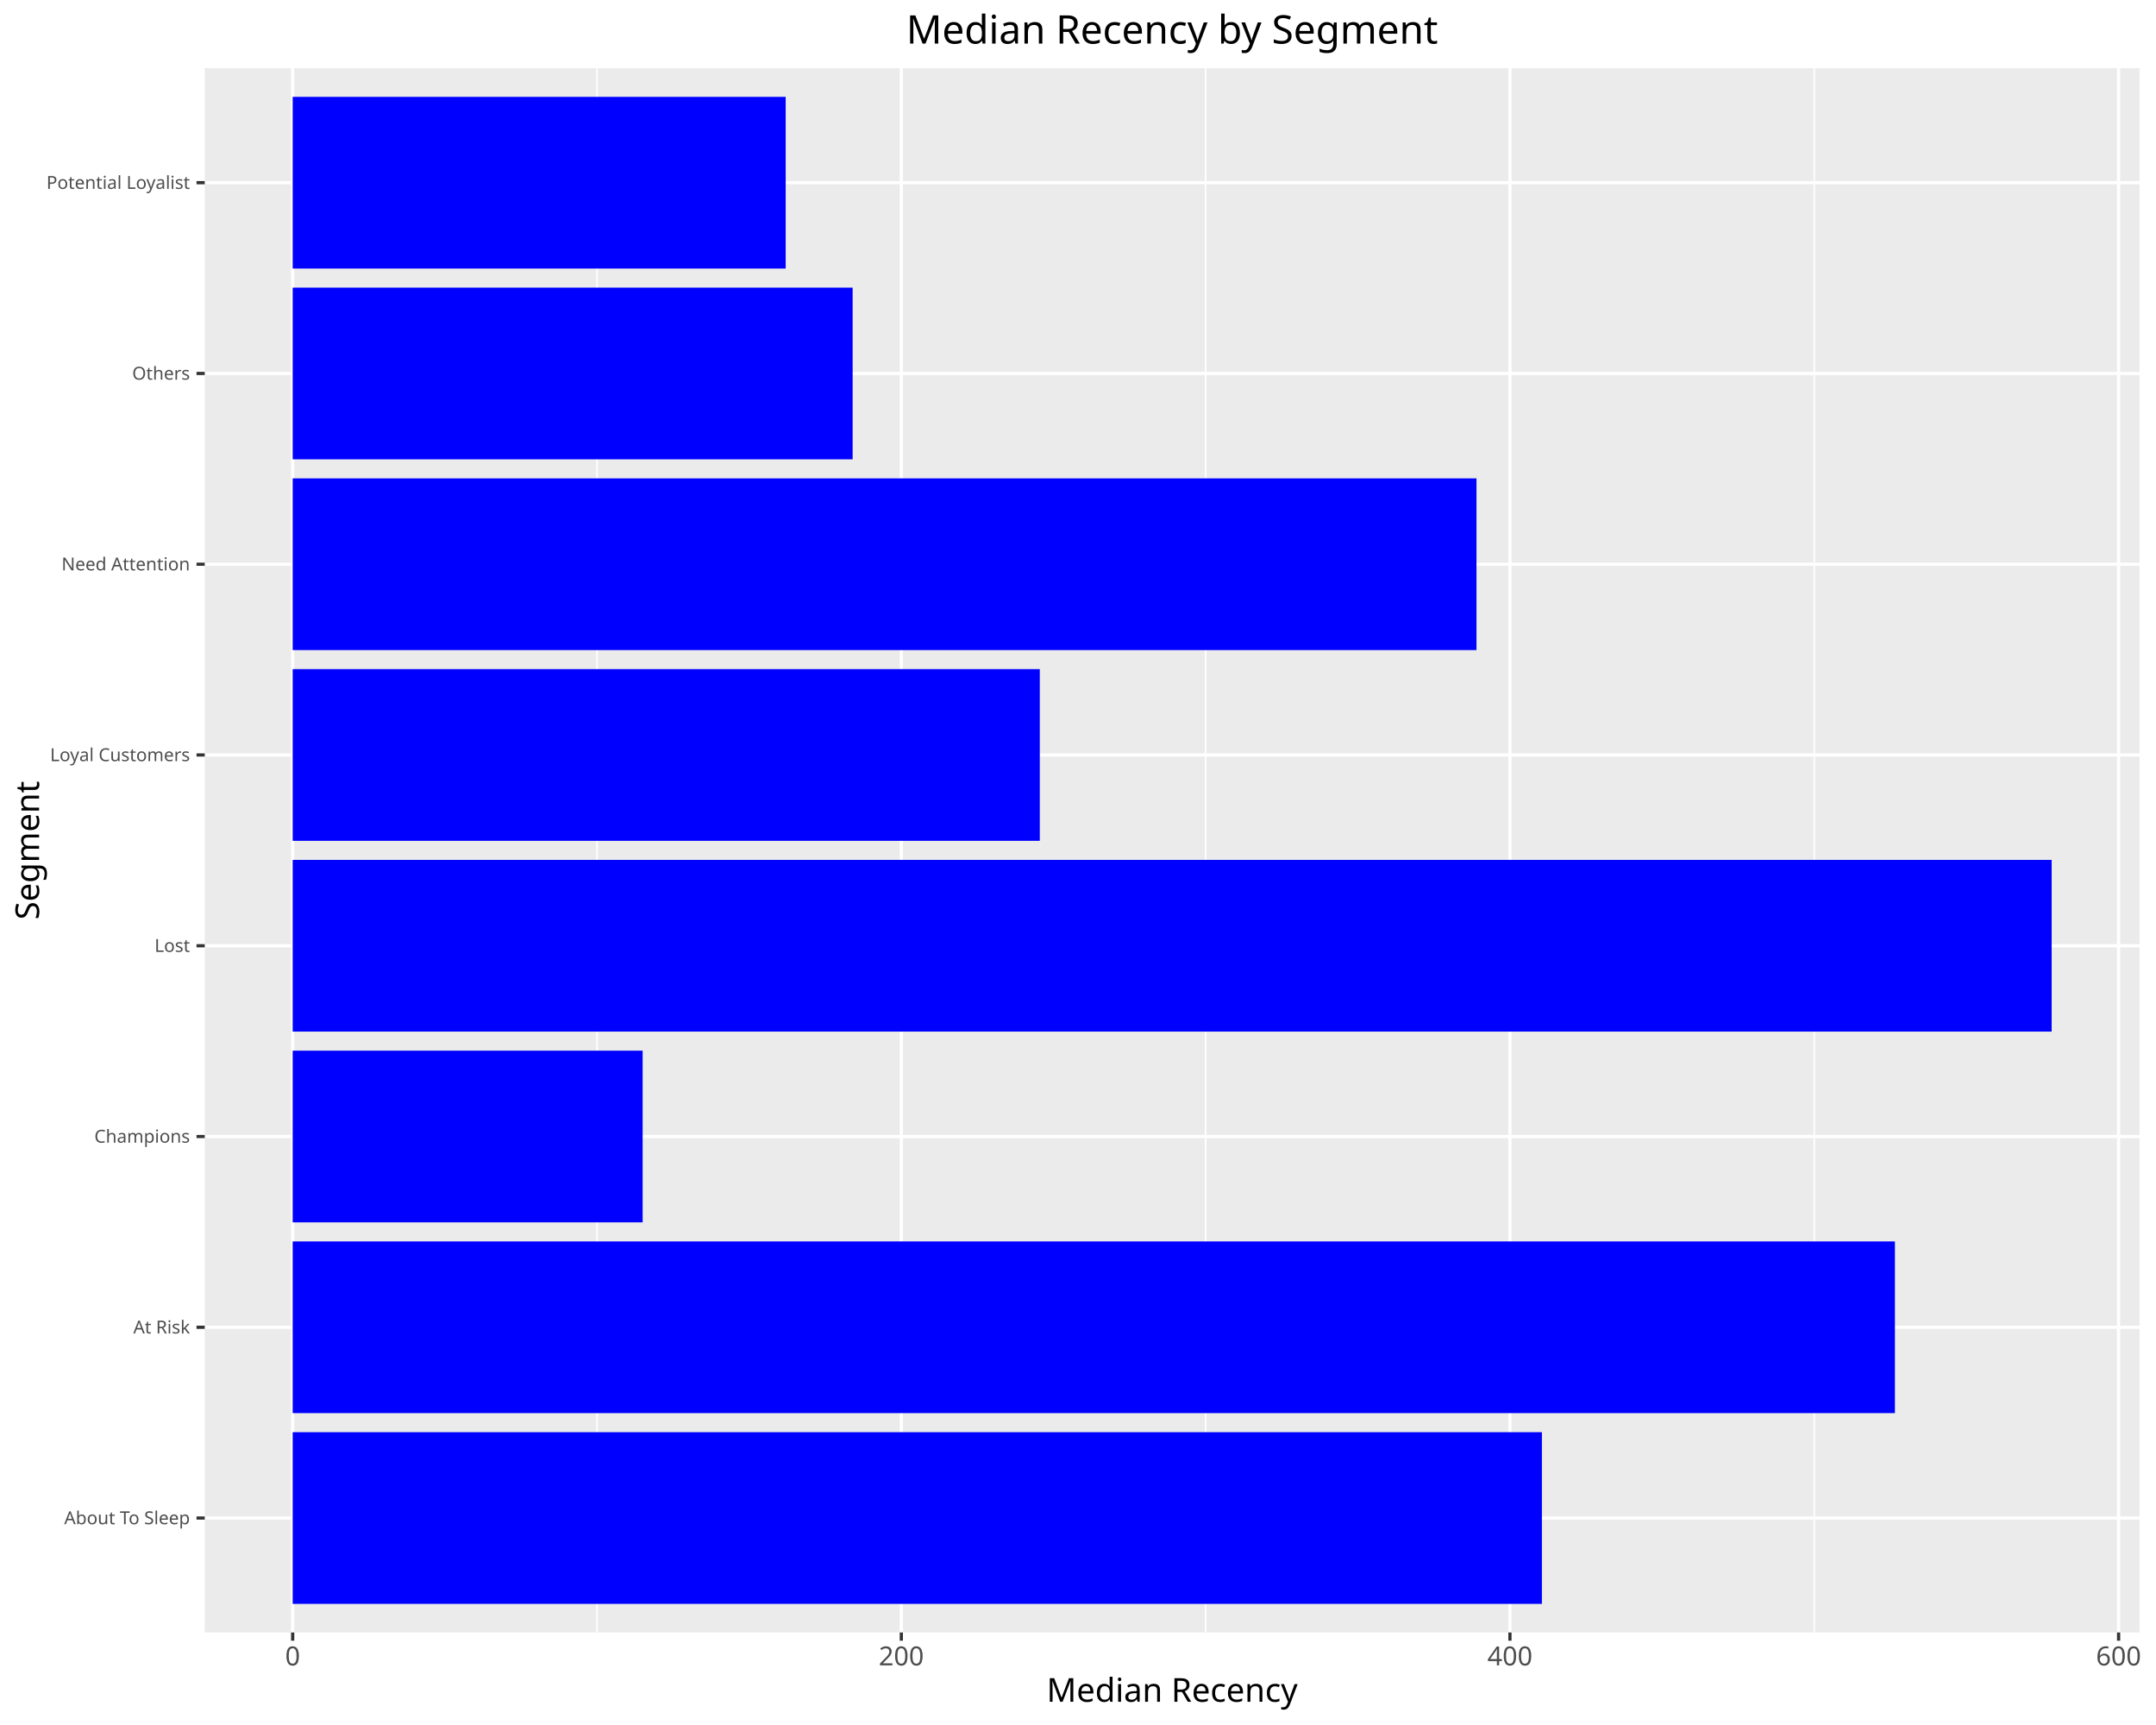
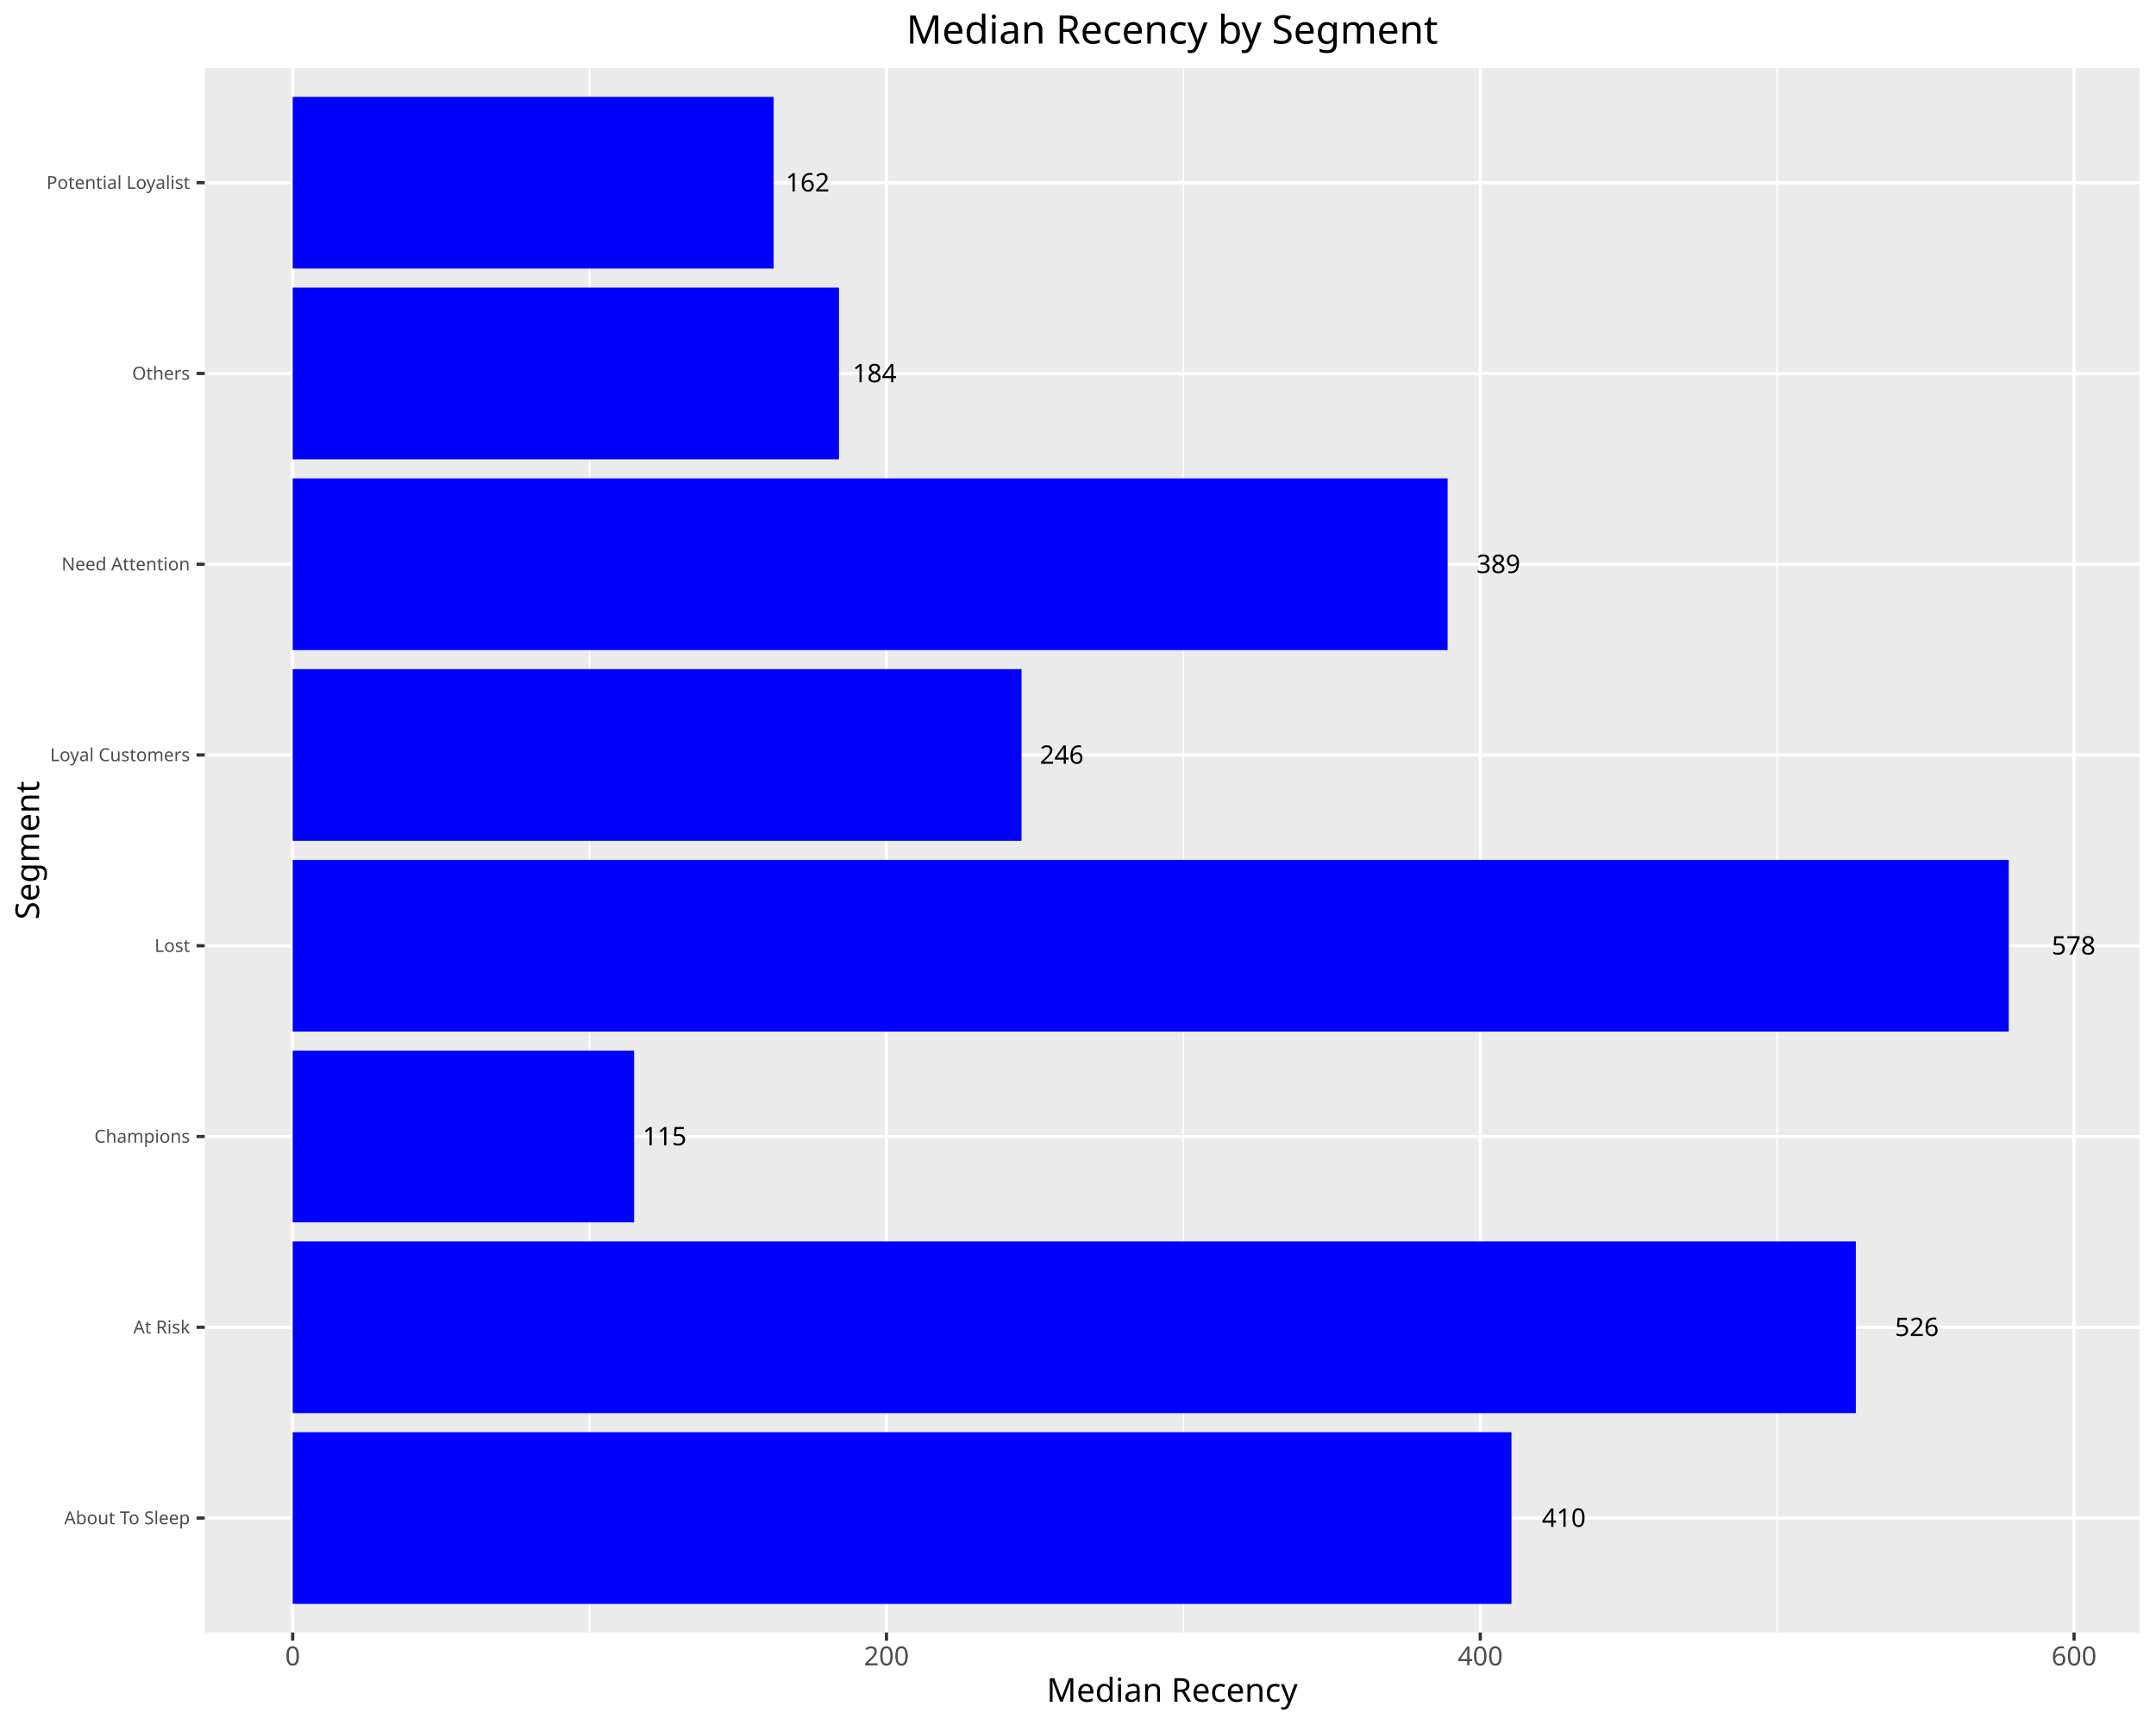
<svg xmlns="http://www.w3.org/2000/svg" class="svglite" data-engine-version="2.0" width="720.00pt" height="576.00pt" viewBox="0 0 720.00 576.00">
  <defs>
    <style type="text/css">
    .svglite line, .svglite polyline, .svglite polygon, .svglite path, .svglite rect, .svglite circle {
      fill: none;
      stroke: #000000;
      stroke-linecap: round;
      stroke-linejoin: round;
      stroke-miterlimit: 10.00;
    }
  </style>
  </defs>
  <rect width="100%" height="100%" style="stroke: none; fill: #FFFFFF;" />
  <defs>
    <clipPath id="cpMC4wMHw3MjAuMDB8MC4wMHw1NzYuMDA=">
      <rect x="0.00" y="0.00" width="720.00" height="576.00" />
    </clipPath>
  </defs>
  <g clip-path="url(#cpMC4wMHw3MjAuMDB8MC4wMHw1NzYuMDA=)">
    <rect x="0.00" y="0.00" width="720.00" height="576.00" style="stroke-width: 1.07; stroke: #FFFFFF; fill: #FFFFFF;" />
  </g>
  <defs>
    <clipPath id="cpNjguMzd8NzE0LjUyfDIyLjc4fDU0NS4xMQ==">
      <rect x="68.37" y="22.78" width="646.15" height="522.33" />
    </clipPath>
  </defs>
  <g clip-path="url(#cpNjguMzd8NzE0LjUyfDIyLjc4fDU0NS4xMQ==)">
    <rect x="68.37" y="22.78" width="646.15" height="522.33" style="stroke-width: 1.07; stroke: none; fill: #EBEBEB;" />
-     <polyline points="199.37,545.11 199.37,22.78 " style="stroke-width: 0.53; stroke: #FFFFFF; stroke-linecap: butt;" />
-     <polyline points="402.62,545.11 402.62,22.78 " style="stroke-width: 0.53; stroke: #FFFFFF; stroke-linecap: butt;" />
-     <polyline points="605.88,545.11 605.88,22.78 " style="stroke-width: 0.53; stroke: #FFFFFF; stroke-linecap: butt;" />
+     <polyline points="196.89,545.11 196.89,22.78 " style="stroke-width: 0.53; stroke: #FFFFFF; stroke-linecap: butt;" />
+     <polyline points="395.19,545.11 395.19,22.78 " style="stroke-width: 0.53; stroke: #FFFFFF; stroke-linecap: butt;" />
+     <polyline points="593.49,545.11 593.49,22.78 " style="stroke-width: 0.53; stroke: #FFFFFF; stroke-linecap: butt;" />
    <polyline points="68.37,506.89 714.52,506.89 " style="stroke-width: 1.07; stroke: #FFFFFF; stroke-linecap: butt;" />
    <polyline points="68.37,443.19 714.52,443.19 " style="stroke-width: 1.07; stroke: #FFFFFF; stroke-linecap: butt;" />
    <polyline points="68.37,379.50 714.52,379.50 " style="stroke-width: 1.07; stroke: #FFFFFF; stroke-linecap: butt;" />
    <polyline points="68.37,315.80 714.52,315.80 " style="stroke-width: 1.07; stroke: #FFFFFF; stroke-linecap: butt;" />
    <polyline points="68.37,252.10 714.52,252.10 " style="stroke-width: 1.07; stroke: #FFFFFF; stroke-linecap: butt;" />
    <polyline points="68.37,188.40 714.52,188.40 " style="stroke-width: 1.07; stroke: #FFFFFF; stroke-linecap: butt;" />
    <polyline points="68.37,124.70 714.52,124.70 " style="stroke-width: 1.07; stroke: #FFFFFF; stroke-linecap: butt;" />
    <polyline points="68.37,61.00 714.52,61.00 " style="stroke-width: 1.07; stroke: #FFFFFF; stroke-linecap: butt;" />
    <polyline points="97.74,545.11 97.74,22.78 " style="stroke-width: 1.07; stroke: #FFFFFF; stroke-linecap: butt;" />
-     <polyline points="301.00,545.11 301.00,22.78 " style="stroke-width: 1.07; stroke: #FFFFFF; stroke-linecap: butt;" />
-     <polyline points="504.25,545.11 504.25,22.78 " style="stroke-width: 1.07; stroke: #FFFFFF; stroke-linecap: butt;" />
-     <polyline points="707.51,545.11 707.51,22.78 " style="stroke-width: 1.07; stroke: #FFFFFF; stroke-linecap: butt;" />
-     <rect x="97.74" y="350.83" width="116.87" height="57.33" style="stroke-width: 1.07; stroke: none; stroke-linecap: butt; stroke-linejoin: miter; fill: #0000FF;" />
-     <rect x="97.74" y="32.34" width="164.64" height="57.33" style="stroke-width: 1.07; stroke: none; stroke-linecap: butt; stroke-linejoin: miter; fill: #0000FF;" />
-     <rect x="97.74" y="96.04" width="187.00" height="57.33" style="stroke-width: 1.07; stroke: none; stroke-linecap: butt; stroke-linejoin: miter; fill: #0000FF;" />
-     <rect x="97.74" y="223.43" width="249.50" height="57.33" style="stroke-width: 1.07; stroke: none; stroke-linecap: butt; stroke-linejoin: miter; fill: #0000FF;" />
-     <rect x="97.74" y="159.74" width="395.33" height="57.33" style="stroke-width: 1.07; stroke: none; stroke-linecap: butt; stroke-linejoin: miter; fill: #0000FF;" />
-     <rect x="97.74" y="478.23" width="417.18" height="57.33" style="stroke-width: 1.07; stroke: none; stroke-linecap: butt; stroke-linejoin: miter; fill: #0000FF;" />
-     <rect x="97.74" y="414.53" width="535.07" height="57.33" style="stroke-width: 1.07; stroke: none; stroke-linecap: butt; stroke-linejoin: miter; fill: #0000FF;" />
-     <rect x="97.74" y="287.13" width="587.41" height="57.33" style="stroke-width: 1.07; stroke: none; stroke-linecap: butt; stroke-linejoin: miter; fill: #0000FF;" />
+     <polyline points="296.04,545.11 296.04,22.78 " style="stroke-width: 1.07; stroke: #FFFFFF; stroke-linecap: butt;" />
+     <polyline points="494.34,545.11 494.34,22.78 " style="stroke-width: 1.07; stroke: #FFFFFF; stroke-linecap: butt;" />
+     <polyline points="692.64,545.11 692.64,22.78 " style="stroke-width: 1.07; stroke: #FFFFFF; stroke-linecap: butt;" />
+     <rect x="97.74" y="350.83" width="114.02" height="57.33" style="stroke-width: 1.07; stroke: none; stroke-linecap: butt; stroke-linejoin: miter; fill: #0000FF;" />
+     <rect x="97.74" y="32.34" width="160.62" height="57.33" style="stroke-width: 1.07; stroke: none; stroke-linecap: butt; stroke-linejoin: miter; fill: #0000FF;" />
+     <rect x="97.74" y="96.04" width="182.44" height="57.33" style="stroke-width: 1.07; stroke: none; stroke-linecap: butt; stroke-linejoin: miter; fill: #0000FF;" />
+     <rect x="97.74" y="223.43" width="243.41" height="57.33" style="stroke-width: 1.07; stroke: none; stroke-linecap: butt; stroke-linejoin: miter; fill: #0000FF;" />
+     <rect x="97.74" y="159.74" width="385.69" height="57.33" style="stroke-width: 1.07; stroke: none; stroke-linecap: butt; stroke-linejoin: miter; fill: #0000FF;" />
+     <rect x="97.74" y="478.23" width="407.01" height="57.33" style="stroke-width: 1.07; stroke: none; stroke-linecap: butt; stroke-linejoin: miter; fill: #0000FF;" />
+     <rect x="97.74" y="414.53" width="522.02" height="57.33" style="stroke-width: 1.07; stroke: none; stroke-linecap: butt; stroke-linejoin: miter; fill: #0000FF;" />
+     <rect x="97.74" y="287.13" width="573.08" height="57.33" style="stroke-width: 1.07; stroke: none; stroke-linecap: butt; stroke-linejoin: miter; fill: #0000FF;" />
+     <text x="214.61" y="382.43" style="font-size: 8.54px; font-family: sans;" textLength="14.24px" lengthAdjust="spacingAndGlyphs">115</text>
+     <text x="262.38" y="63.94" style="font-size: 8.54px; font-family: sans;" textLength="14.24px" lengthAdjust="spacingAndGlyphs">162</text>
+     <text x="284.73" y="127.64" style="font-size: 8.54px; font-family: sans;" textLength="14.24px" lengthAdjust="spacingAndGlyphs">184</text>
+     <text x="347.24" y="255.04" style="font-size: 8.54px; font-family: sans;" textLength="14.24px" lengthAdjust="spacingAndGlyphs">246</text>
+     <text x="493.07" y="191.34" style="font-size: 8.54px; font-family: sans;" textLength="14.24px" lengthAdjust="spacingAndGlyphs">389</text>
+     <text x="514.92" y="509.83" style="font-size: 8.54px; font-family: sans;" textLength="14.24px" lengthAdjust="spacingAndGlyphs">410</text>
+     <text x="632.81" y="446.13" style="font-size: 8.54px; font-family: sans;" textLength="14.24px" lengthAdjust="spacingAndGlyphs">526</text>
+     <text x="685.15" y="318.73" style="font-size: 8.54px; font-family: sans;" textLength="14.24px" lengthAdjust="spacingAndGlyphs">578</text>
  </g>
  <g clip-path="url(#cpMC4wMHw3MjAuMDB8MC4wMHw1NzYuMDA=)">
    <text x="63.44" y="508.96" text-anchor="end" style="font-size: 6.00px; fill: #4D4D4D; font-family: sans;" textLength="41.36px" lengthAdjust="spacingAndGlyphs">About To Sleep</text>
    <text x="63.44" y="445.26" text-anchor="end" style="font-size: 6.00px; fill: #4D4D4D; font-family: sans;" textLength="19.01px" lengthAdjust="spacingAndGlyphs">At Risk</text>
    <text x="63.44" y="381.56" text-anchor="end" style="font-size: 6.00px; fill: #4D4D4D; font-family: sans;" textLength="30.36px" lengthAdjust="spacingAndGlyphs">Champions</text>
    <text x="63.44" y="317.86" text-anchor="end" style="font-size: 6.00px; fill: #4D4D4D; font-family: sans;" textLength="11.34px" lengthAdjust="spacingAndGlyphs">Lost</text>
    <text x="63.44" y="254.16" text-anchor="end" style="font-size: 6.00px; fill: #4D4D4D; font-family: sans;" textLength="45.03px" lengthAdjust="spacingAndGlyphs">Loyal Customers</text>
    <text x="63.44" y="190.46" text-anchor="end" style="font-size: 6.00px; fill: #4D4D4D; font-family: sans;" textLength="39.70px" lengthAdjust="spacingAndGlyphs">Need Attention</text>
    <text x="63.44" y="126.77" text-anchor="end" style="font-size: 6.00px; fill: #4D4D4D; font-family: sans;" textLength="18.01px" lengthAdjust="spacingAndGlyphs">Others</text>
    <text x="63.44" y="63.07" text-anchor="end" style="font-size: 6.00px; fill: #4D4D4D; font-family: sans;" textLength="45.36px" lengthAdjust="spacingAndGlyphs">Potential Loyalist</text>
    <polyline points="65.63,506.89 68.37,506.89 " style="stroke-width: 1.07; stroke: #333333; stroke-linecap: butt;" />
    <polyline points="65.63,443.19 68.37,443.19 " style="stroke-width: 1.07; stroke: #333333; stroke-linecap: butt;" />
    <polyline points="65.63,379.50 68.37,379.50 " style="stroke-width: 1.07; stroke: #333333; stroke-linecap: butt;" />
    <polyline points="65.63,315.80 68.37,315.80 " style="stroke-width: 1.07; stroke: #333333; stroke-linecap: butt;" />
    <polyline points="65.63,252.10 68.37,252.10 " style="stroke-width: 1.07; stroke: #333333; stroke-linecap: butt;" />
    <polyline points="65.63,188.40 68.37,188.40 " style="stroke-width: 1.07; stroke: #333333; stroke-linecap: butt;" />
    <polyline points="65.63,124.70 68.37,124.70 " style="stroke-width: 1.07; stroke: #333333; stroke-linecap: butt;" />
    <polyline points="65.63,61.00 68.37,61.00 " style="stroke-width: 1.07; stroke: #333333; stroke-linecap: butt;" />
    <polyline points="97.74,547.85 97.74,545.11 " style="stroke-width: 1.07; stroke: #333333; stroke-linecap: butt;" />
-     <polyline points="301.00,547.85 301.00,545.11 " style="stroke-width: 1.07; stroke: #333333; stroke-linecap: butt;" />
-     <polyline points="504.25,547.85 504.25,545.11 " style="stroke-width: 1.07; stroke: #333333; stroke-linecap: butt;" />
-     <polyline points="707.51,547.85 707.51,545.11 " style="stroke-width: 1.07; stroke: #333333; stroke-linecap: butt;" />
+     <polyline points="296.04,547.85 296.04,545.11 " style="stroke-width: 1.07; stroke: #333333; stroke-linecap: butt;" />
+     <polyline points="494.34,547.85 494.34,545.11 " style="stroke-width: 1.07; stroke: #333333; stroke-linecap: butt;" />
+     <polyline points="692.64,547.85 692.64,545.11 " style="stroke-width: 1.07; stroke: #333333; stroke-linecap: butt;" />
    <text x="97.74" y="556.10" text-anchor="middle" style="font-size: 8.80px; fill: #4D4D4D; font-family: sans;" textLength="4.89px" lengthAdjust="spacingAndGlyphs">0</text>
-     <text x="301.00" y="556.10" text-anchor="middle" style="font-size: 8.80px; fill: #4D4D4D; font-family: sans;" textLength="14.68px" lengthAdjust="spacingAndGlyphs">200</text>
-     <text x="504.25" y="556.10" text-anchor="middle" style="font-size: 8.80px; fill: #4D4D4D; font-family: sans;" textLength="14.68px" lengthAdjust="spacingAndGlyphs">400</text>
-     <text x="707.51" y="556.10" text-anchor="middle" style="font-size: 8.80px; fill: #4D4D4D; font-family: sans;" textLength="14.68px" lengthAdjust="spacingAndGlyphs">600</text>
+     <text x="296.04" y="556.10" text-anchor="middle" style="font-size: 8.80px; fill: #4D4D4D; font-family: sans;" textLength="14.68px" lengthAdjust="spacingAndGlyphs">200</text>
+     <text x="494.34" y="556.10" text-anchor="middle" style="font-size: 8.80px; fill: #4D4D4D; font-family: sans;" textLength="14.68px" lengthAdjust="spacingAndGlyphs">400</text>
+     <text x="692.64" y="556.10" text-anchor="middle" style="font-size: 8.80px; fill: #4D4D4D; font-family: sans;" textLength="14.68px" lengthAdjust="spacingAndGlyphs">600</text>
    <text x="391.44" y="568.24" text-anchor="middle" style="font-size: 11.00px; font-family: sans;" textLength="81.95px" lengthAdjust="spacingAndGlyphs">Median Recency</text>
    <text transform="translate(13.05,283.95) rotate(-90)" text-anchor="middle" style="font-size: 11.00px; font-family: sans;" textLength="44.04px" lengthAdjust="spacingAndGlyphs">Segment</text>
    <text x="391.44" y="14.56" text-anchor="middle" style="font-size: 13.20px; font-family: sans;" textLength="176.13px" lengthAdjust="spacingAndGlyphs">Median Recency  by Segment</text>
  </g>
</svg>
